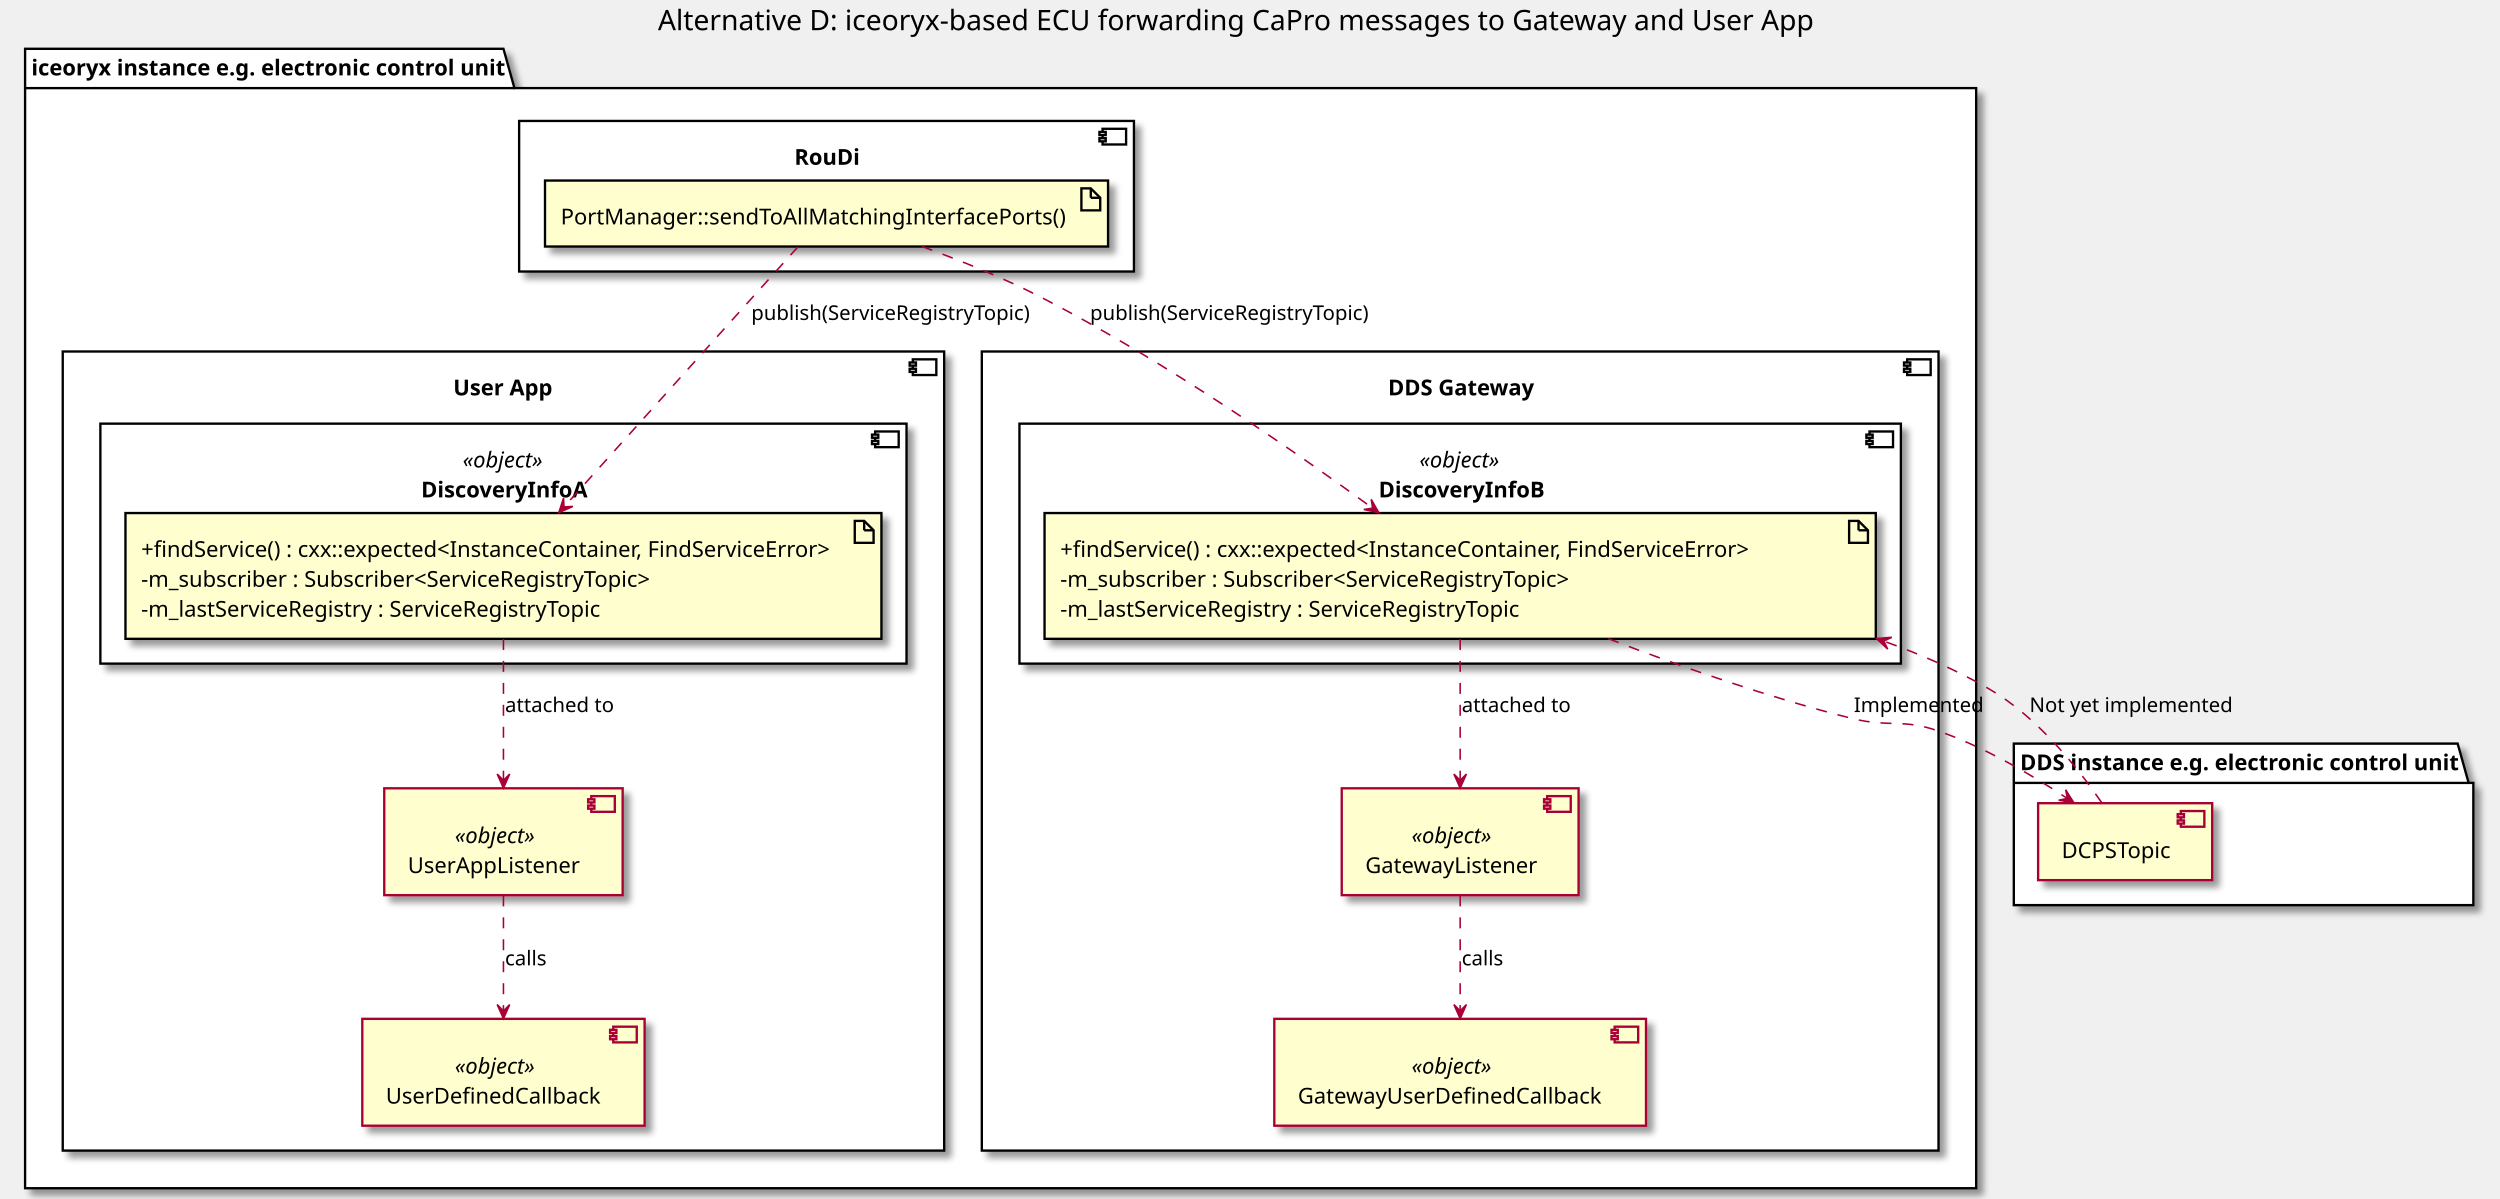
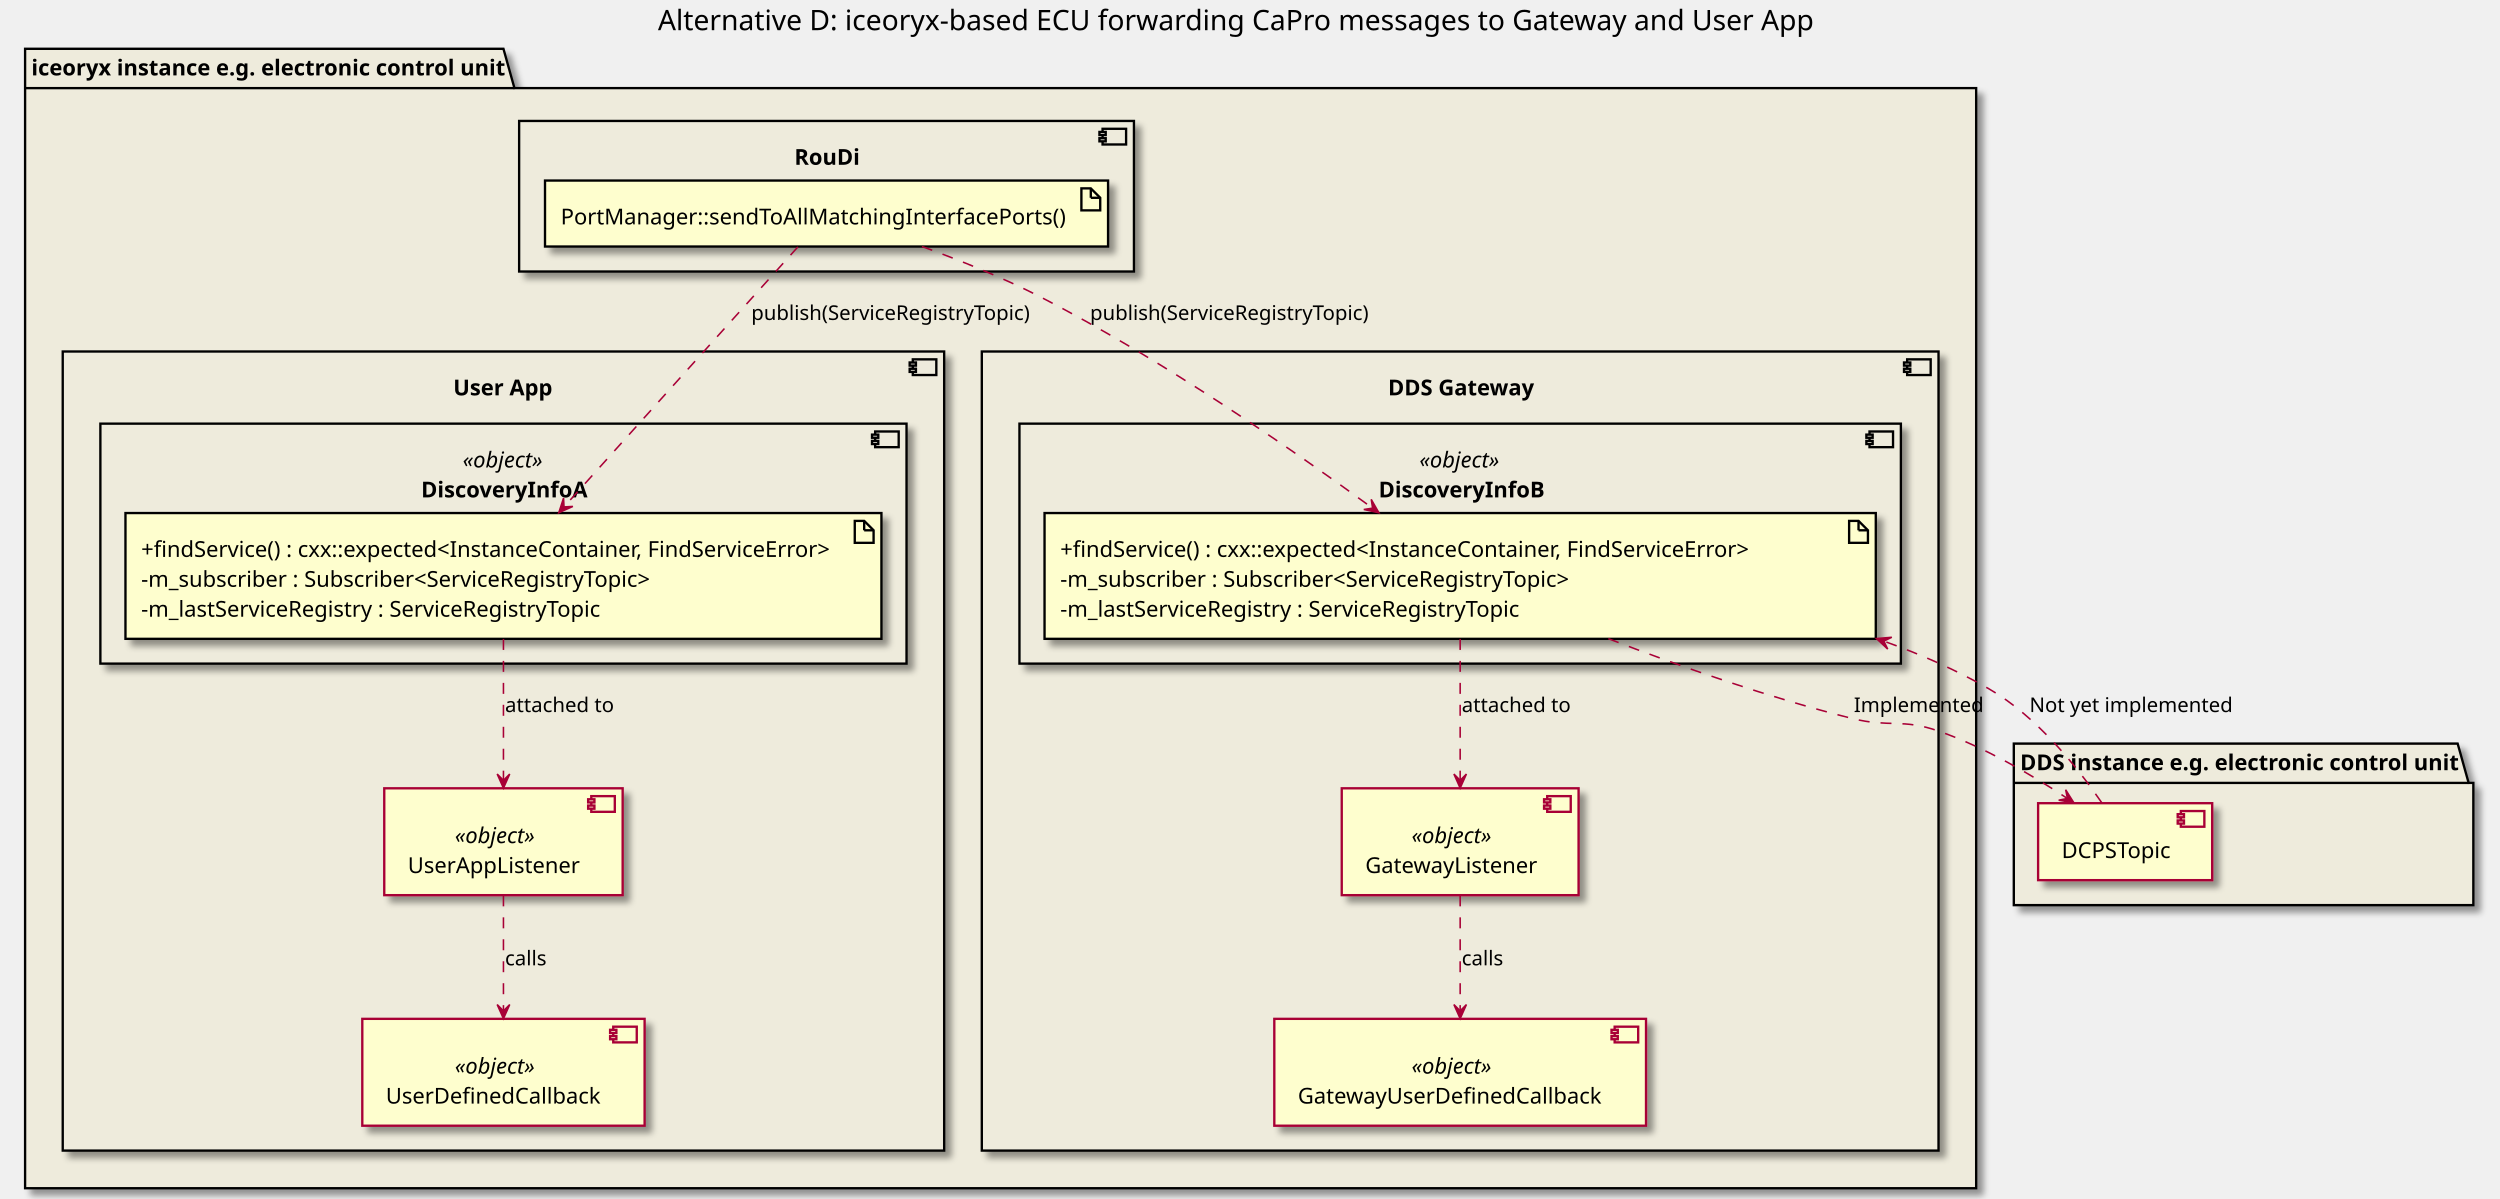
- <svg xmlns="http://www.w3.org/2000/svg" contentScriptType="application/ecmascript" contentStyleType="text/css" height="764px" preserveAspectRatio="none" style="width:1594px;height:764px;" version="1.1" viewBox="0 0 1594 764" width="1594px" zoomAndPan="magnify">
+ <svg xmlns="http://www.w3.org/2000/svg" contentScriptType="application/ecmascript" contentStyleType="text/css" height="764px" preserveAspectRatio="none" style="width:1594px;height:764px;background:#EEEBDC;" version="1.1" viewBox="0 0 1594 764" width="1594px" zoomAndPan="magnify">
  <defs>
-     <filter height="300%" id="fkphpfe05u726" width="300%" x="-1" y="-1">
+     <filter height="300%" id="f1kv2hyd0jjx82" width="300%" x="-1" y="-1">
      <feGaussianBlur result="blurOut" stdDeviation="2.0" />
      <feColorMatrix in="blurOut" result="blurOut2" type="matrix" values="0 0 0 0 0 0 0 0 0 0 0 0 0 0 0 0 0 0 .4 0" />
      <feOffset dx="4.0" dy="4.0" in="blurOut2" result="blurOut3" />
      <feBlend in="SourceGraphic" in2="blurOut3" mode="normal" />
    </filter>
  </defs>
  <g>
    <text fill="#000000" font-family="sans-serif" font-size="18" lengthAdjust="spacing" textLength="742" x="419.5" y="19.242">Alternative D: iceoryx-based ECU forwarding CaPro messages to Gateway and User App</text>
-     <polygon fill="#FFFFFF" filter="url(#fkphpfe05u726)" points="16,31.118,321,31.118,328,56.186,1260,56.186,1260,757.618,16,757.618,16,31.118" style="stroke:#000000;stroke-width:1.5;" />
+     <polygon fill="#EEEBDC" filter="url(#f1kv2hyd0jjx82)" points="16,31.118,321,31.118,328,56.186,1260,56.186,1260,757.618,16,757.618,16,31.118" style="stroke:#000000;stroke-width:1.5;" />
    <line style="stroke:#000000;stroke-width:1.5;" x1="16" x2="328" y1="56.186" y2="56.186" />
    <text fill="#000000" font-family="sans-serif" font-size="14" font-weight="bold" lengthAdjust="spacing" textLength="299" x="20" y="48.084">iceoryx instance e.g. electronic control unit</text>
-     <rect fill="#FFFFFF" filter="url(#fkphpfe05u726)" height="96" style="stroke:#000000;stroke-width:1.5;" width="392" x="331" y="77.118" />
-     <rect fill="#FFFFFF" height="10" style="stroke:#000000;stroke-width:1.5;" width="15" x="703" y="82.118" />
-     <rect fill="#FFFFFF" height="2" style="stroke:#000000;stroke-width:1.5;" width="4" x="701" y="84.118" />
-     <rect fill="#FFFFFF" height="2" style="stroke:#000000;stroke-width:1.5;" width="4" x="701" y="88.118" />
+     <rect fill="#EEEBDC" filter="url(#f1kv2hyd0jjx82)" height="96" style="stroke:#000000;stroke-width:1.5;" width="392" x="331" y="77.118" />
+     <rect fill="#EEEBDC" height="10" style="stroke:#000000;stroke-width:1.5;" width="15" x="703" y="82.118" />
+     <rect fill="#EEEBDC" height="2" style="stroke:#000000;stroke-width:1.5;" width="4" x="701" y="84.118" />
+     <rect fill="#EEEBDC" height="2" style="stroke:#000000;stroke-width:1.5;" width="4" x="701" y="88.118" />
    <text fill="#000000" font-family="sans-serif" font-size="14" font-weight="bold" lengthAdjust="spacing" textLength="41" x="506.5" y="105.084">RouDi</text>
-     <rect fill="#FFFFFF" filter="url(#fkphpfe05u726)" height="509.5" style="stroke:#000000;stroke-width:1.5;" width="562" x="40" y="224.118" />
-     <rect fill="#FFFFFF" height="10" style="stroke:#000000;stroke-width:1.5;" width="15" x="582" y="229.118" />
-     <rect fill="#FFFFFF" height="2" style="stroke:#000000;stroke-width:1.5;" width="4" x="580" y="231.118" />
-     <rect fill="#FFFFFF" height="2" style="stroke:#000000;stroke-width:1.5;" width="4" x="580" y="235.118" />
+     <rect fill="#EEEBDC" filter="url(#f1kv2hyd0jjx82)" height="509.5" style="stroke:#000000;stroke-width:1.5;" width="562" x="40" y="224.118" />
+     <rect fill="#EEEBDC" height="10" style="stroke:#000000;stroke-width:1.5;" width="15" x="582" y="229.118" />
+     <rect fill="#EEEBDC" height="2" style="stroke:#000000;stroke-width:1.5;" width="4" x="580" y="231.118" />
+     <rect fill="#EEEBDC" height="2" style="stroke:#000000;stroke-width:1.5;" width="4" x="580" y="235.118" />
    <text fill="#000000" font-family="sans-serif" font-size="14" font-weight="bold" lengthAdjust="spacing" textLength="64" x="289" y="252.084">User App</text>
-     <rect fill="#FFFFFF" filter="url(#fkphpfe05u726)" height="153" style="stroke:#000000;stroke-width:1.5;" width="514" x="64" y="270.118" />
-     <rect fill="#FFFFFF" height="10" style="stroke:#000000;stroke-width:1.5;" width="15" x="558" y="275.118" />
-     <rect fill="#FFFFFF" height="2" style="stroke:#000000;stroke-width:1.5;" width="4" x="556" y="277.118" />
-     <rect fill="#FFFFFF" height="2" style="stroke:#000000;stroke-width:1.5;" width="4" x="556" y="281.118" />
+     <rect fill="#EEEBDC" filter="url(#f1kv2hyd0jjx82)" height="153" style="stroke:#000000;stroke-width:1.5;" width="514" x="64" y="270.118" />
+     <rect fill="#EEEBDC" height="10" style="stroke:#000000;stroke-width:1.5;" width="15" x="558" y="275.118" />
+     <rect fill="#EEEBDC" height="2" style="stroke:#000000;stroke-width:1.5;" width="4" x="556" y="277.118" />
+     <rect fill="#EEEBDC" height="2" style="stroke:#000000;stroke-width:1.5;" width="4" x="556" y="281.118" />
    <text fill="#000000" font-family="sans-serif" font-size="14" font-style="italic" lengthAdjust="spacing" textLength="52" x="295" y="298.084">«object»</text>
    <text fill="#000000" font-family="sans-serif" font-size="14" font-weight="bold" lengthAdjust="spacing" textLength="105" x="268.5" y="317.152">DiscoveryInfoA</text>
-     <rect fill="#FFFFFF" filter="url(#fkphpfe05u726)" height="509.5" style="stroke:#000000;stroke-width:1.5;" width="610" x="626" y="224.118" />
-     <rect fill="#FFFFFF" height="10" style="stroke:#000000;stroke-width:1.5;" width="15" x="1216" y="229.118" />
-     <rect fill="#FFFFFF" height="2" style="stroke:#000000;stroke-width:1.5;" width="4" x="1214" y="231.118" />
-     <rect fill="#FFFFFF" height="2" style="stroke:#000000;stroke-width:1.5;" width="4" x="1214" y="235.118" />
+     <rect fill="#EEEBDC" filter="url(#f1kv2hyd0jjx82)" height="509.5" style="stroke:#000000;stroke-width:1.5;" width="610" x="626" y="224.118" />
+     <rect fill="#EEEBDC" height="10" style="stroke:#000000;stroke-width:1.5;" width="15" x="1216" y="229.118" />
+     <rect fill="#EEEBDC" height="2" style="stroke:#000000;stroke-width:1.5;" width="4" x="1214" y="231.118" />
+     <rect fill="#EEEBDC" height="2" style="stroke:#000000;stroke-width:1.5;" width="4" x="1214" y="235.118" />
    <text fill="#000000" font-family="sans-serif" font-size="14" font-weight="bold" lengthAdjust="spacing" textLength="92" x="885" y="252.084">DDS Gateway</text>
-     <rect fill="#FFFFFF" filter="url(#fkphpfe05u726)" height="153" style="stroke:#000000;stroke-width:1.5;" width="562" x="650" y="270.118" />
-     <rect fill="#FFFFFF" height="10" style="stroke:#000000;stroke-width:1.5;" width="15" x="1192" y="275.118" />
-     <rect fill="#FFFFFF" height="2" style="stroke:#000000;stroke-width:1.5;" width="4" x="1190" y="277.118" />
-     <rect fill="#FFFFFF" height="2" style="stroke:#000000;stroke-width:1.5;" width="4" x="1190" y="281.118" />
+     <rect fill="#EEEBDC" filter="url(#f1kv2hyd0jjx82)" height="153" style="stroke:#000000;stroke-width:1.5;" width="562" x="650" y="270.118" />
+     <rect fill="#EEEBDC" height="10" style="stroke:#000000;stroke-width:1.5;" width="15" x="1192" y="275.118" />
+     <rect fill="#EEEBDC" height="2" style="stroke:#000000;stroke-width:1.5;" width="4" x="1190" y="277.118" />
+     <rect fill="#EEEBDC" height="2" style="stroke:#000000;stroke-width:1.5;" width="4" x="1190" y="281.118" />
    <text fill="#000000" font-family="sans-serif" font-size="14" font-style="italic" lengthAdjust="spacing" textLength="52" x="905" y="298.084">«object»</text>
    <text fill="#000000" font-family="sans-serif" font-size="14" font-weight="bold" lengthAdjust="spacing" textLength="104" x="879" y="317.152">DiscoveryInfoB</text>
-     <polygon fill="#FFFFFF" filter="url(#fkphpfe05u726)" points="1284,474.118,1567,474.118,1574,499.186,1577,499.186,1577,577.118,1284,577.118,1284,474.118" style="stroke:#000000;stroke-width:1.5;" />
+     <polygon fill="#EEEBDC" filter="url(#f1kv2hyd0jjx82)" points="1284,474.118,1567,474.118,1574,499.186,1577,499.186,1577,577.118,1284,577.118,1284,474.118" style="stroke:#000000;stroke-width:1.5;" />
    <line style="stroke:#000000;stroke-width:1.5;" x1="1284" x2="1574" y1="499.186" y2="499.186" />
    <text fill="#000000" font-family="sans-serif" font-size="14" font-weight="bold" lengthAdjust="spacing" textLength="277" x="1288" y="491.084">DDS instance e.g. electronic control unit</text>
-     <rect fill="#FEFECE" filter="url(#fkphpfe05u726)" height="42.068" style="stroke:#000000;stroke-width:1.5;" width="359" x="347.5" y="115.118" />
+     <rect fill="#FEFECE" filter="url(#f1kv2hyd0jjx82)" height="42.068" style="stroke:#000000;stroke-width:1.5;" width="359" x="347.5" y="115.118" />
    <polygon fill="#FEFECE" points="689.5,120.118,689.5,134.118,701.5,134.118,701.5,126.118,695.5,120.118,689.5,120.118" style="stroke:#000000;stroke-width:1.5;" />
    <line style="stroke:#000000;stroke-width:1.5;" x1="695.5" x2="695.5" y1="120.118" y2="126.118" />
    <line style="stroke:#000000;stroke-width:1.5;" x1="701.5" x2="695.5" y1="126.118" y2="126.118" />
    <text fill="#000000" font-family="sans-serif" font-size="14" lengthAdjust="spacing" textLength="329" x="357.5" y="143.084">PortManager::sendToAllMatchingInterfacePorts()</text>
-     <rect fill="#FEFECE" filter="url(#fkphpfe05u726)" height="68.136" style="stroke:#A80036;stroke-width:1.5;" width="152" x="245" y="502.618" />
+     <rect fill="#FEFECE" filter="url(#f1kv2hyd0jjx82)" height="68.136" style="stroke:#A80036;stroke-width:1.5;" width="152" x="245" y="502.618" />
    <rect fill="#FEFECE" height="10" style="stroke:#A80036;stroke-width:1.5;" width="15" x="377" y="507.618" />
    <rect fill="#FEFECE" height="2" style="stroke:#A80036;stroke-width:1.5;" width="4" x="375" y="509.618" />
    <rect fill="#FEFECE" height="2" style="stroke:#A80036;stroke-width:1.5;" width="4" x="375" y="513.618" />
    <text fill="#000000" font-family="sans-serif" font-size="14" font-style="italic" lengthAdjust="spacing" textLength="52" x="290" y="537.584">«object»</text>
    <text fill="#000000" font-family="sans-serif" font-size="14" lengthAdjust="spacing" textLength="112" x="260" y="556.652">UserAppListener</text>
-     <rect fill="#FEFECE" filter="url(#fkphpfe05u726)" height="68.136" style="stroke:#A80036;stroke-width:1.5;" width="180" x="231" y="649.618" />
+     <rect fill="#FEFECE" filter="url(#f1kv2hyd0jjx82)" height="68.136" style="stroke:#A80036;stroke-width:1.5;" width="180" x="231" y="649.618" />
    <rect fill="#FEFECE" height="10" style="stroke:#A80036;stroke-width:1.5;" width="15" x="391" y="654.618" />
    <rect fill="#FEFECE" height="2" style="stroke:#A80036;stroke-width:1.5;" width="4" x="389" y="656.618" />
    <rect fill="#FEFECE" height="2" style="stroke:#A80036;stroke-width:1.5;" width="4" x="389" y="660.618" />
    <text fill="#000000" font-family="sans-serif" font-size="14" font-style="italic" lengthAdjust="spacing" textLength="52" x="290" y="684.584">«object»</text>
    <text fill="#000000" font-family="sans-serif" font-size="14" lengthAdjust="spacing" textLength="140" x="246" y="703.652">UserDefinedCallback</text>
-     <rect fill="#FEFECE" filter="url(#fkphpfe05u726)" height="80.204" style="stroke:#000000;stroke-width:1.5;" width="482" x="80" y="327.118" />
+     <rect fill="#FEFECE" filter="url(#f1kv2hyd0jjx82)" height="80.204" style="stroke:#000000;stroke-width:1.5;" width="482" x="80" y="327.118" />
    <polygon fill="#FEFECE" points="545,332.118,545,346.118,557,346.118,557,338.118,551,332.118,545,332.118" style="stroke:#000000;stroke-width:1.5;" />
    <line style="stroke:#000000;stroke-width:1.5;" x1="551" x2="551" y1="332.118" y2="338.118" />
    <line style="stroke:#000000;stroke-width:1.5;" x1="557" x2="551" y1="338.118" y2="338.118" />
    <text fill="#000000" font-family="sans-serif" font-size="14" lengthAdjust="spacing" textLength="452" x="90" y="355.084">+findService() : cxx::expected&lt;InstanceContainer, FindServiceError&gt;</text>
    <text fill="#000000" font-family="sans-serif" font-size="14" lengthAdjust="spacing" textLength="336" x="90" y="374.152">-m_subscriber : Subscriber&lt;ServiceRegistryTopic&gt;</text>
    <text fill="#000000" font-family="sans-serif" font-size="14" lengthAdjust="spacing" textLength="302" x="90" y="393.22">-m_lastServiceRegistry : ServiceRegistryTopic</text>
-     <rect fill="#FEFECE" filter="url(#fkphpfe05u726)" height="68.136" style="stroke:#A80036;stroke-width:1.5;" width="151" x="855.5" y="502.618" />
+     <rect fill="#FEFECE" filter="url(#f1kv2hyd0jjx82)" height="68.136" style="stroke:#A80036;stroke-width:1.5;" width="151" x="855.5" y="502.618" />
    <rect fill="#FEFECE" height="10" style="stroke:#A80036;stroke-width:1.5;" width="15" x="986.5" y="507.618" />
    <rect fill="#FEFECE" height="2" style="stroke:#A80036;stroke-width:1.5;" width="4" x="984.5" y="509.618" />
    <rect fill="#FEFECE" height="2" style="stroke:#A80036;stroke-width:1.5;" width="4" x="984.5" y="513.618" />
    <text fill="#000000" font-family="sans-serif" font-size="14" font-style="italic" lengthAdjust="spacing" textLength="52" x="900" y="537.584">«object»</text>
    <text fill="#000000" font-family="sans-serif" font-size="14" lengthAdjust="spacing" textLength="111" x="870.5" y="556.652">GatewayListener</text>
-     <rect fill="#FEFECE" filter="url(#fkphpfe05u726)" height="68.136" style="stroke:#A80036;stroke-width:1.5;" width="237" x="812.5" y="649.618" />
+     <rect fill="#FEFECE" filter="url(#f1kv2hyd0jjx82)" height="68.136" style="stroke:#A80036;stroke-width:1.5;" width="237" x="812.5" y="649.618" />
    <rect fill="#FEFECE" height="10" style="stroke:#A80036;stroke-width:1.5;" width="15" x="1029.5" y="654.618" />
    <rect fill="#FEFECE" height="2" style="stroke:#A80036;stroke-width:1.5;" width="4" x="1027.5" y="656.618" />
    <rect fill="#FEFECE" height="2" style="stroke:#A80036;stroke-width:1.5;" width="4" x="1027.5" y="660.618" />
    <text fill="#000000" font-family="sans-serif" font-size="14" font-style="italic" lengthAdjust="spacing" textLength="52" x="900" y="684.584">«object»</text>
    <text fill="#000000" font-family="sans-serif" font-size="14" lengthAdjust="spacing" textLength="197" x="827.5" y="703.652">GatewayUserDefinedCallback</text>
-     <rect fill="#FEFECE" filter="url(#fkphpfe05u726)" height="80.204" style="stroke:#000000;stroke-width:1.5;" width="530" x="666" y="327.118" />
+     <rect fill="#FEFECE" filter="url(#f1kv2hyd0jjx82)" height="80.204" style="stroke:#000000;stroke-width:1.5;" width="530" x="666" y="327.118" />
    <polygon fill="#FEFECE" points="1179,332.118,1179,346.118,1191,346.118,1191,338.118,1185,332.118,1179,332.118" style="stroke:#000000;stroke-width:1.5;" />
    <line style="stroke:#000000;stroke-width:1.5;" x1="1185" x2="1185" y1="332.118" y2="338.118" />
    <line style="stroke:#000000;stroke-width:1.5;" x1="1191" x2="1185" y1="338.118" y2="338.118" />
    <text fill="#000000" font-family="sans-serif" font-size="14" lengthAdjust="spacing" textLength="452" x="676" y="355.084">+findService() : cxx::expected&lt;InstanceContainer, FindServiceError&gt;</text>
    <text fill="#000000" font-family="sans-serif" font-size="14" lengthAdjust="spacing" textLength="336" x="676" y="374.152">-m_subscriber : Subscriber&lt;ServiceRegistryTopic&gt;</text>
    <text fill="#000000" font-family="sans-serif" font-size="14" lengthAdjust="spacing" textLength="302" x="676" y="393.22">-m_lastServiceRegistry : ServiceRegistryTopic</text>
-     <rect fill="#FEFECE" filter="url(#fkphpfe05u726)" height="49.068" style="stroke:#A80036;stroke-width:1.5;" width="111" x="1299.5" y="512.118" />
+     <rect fill="#FEFECE" filter="url(#f1kv2hyd0jjx82)" height="49.068" style="stroke:#A80036;stroke-width:1.5;" width="111" x="1299.5" y="512.118" />
    <rect fill="#FEFECE" height="10" style="stroke:#A80036;stroke-width:1.5;" width="15" x="1390.5" y="517.118" />
    <rect fill="#FEFECE" height="2" style="stroke:#A80036;stroke-width:1.5;" width="4" x="1388.5" y="519.118" />
    <rect fill="#FEFECE" height="2" style="stroke:#A80036;stroke-width:1.5;" width="4" x="1388.5" y="523.118" />
    <text fill="#000000" font-family="sans-serif" font-size="14" lengthAdjust="spacing" textLength="71" x="1314.5" y="547.084">DCPSTopic</text>
    <path d="M1025.47,407.208 C1071.68,425.018 1128.53,444.998 1181,458.118 C1204.96,464.108 1212.68,457.958 1236,466.118 C1265.22,476.338 1295.3,493.978 1317.9,508.928 " fill="none" id="DiscoveryInfoNoteB-to-DCPSTopic" style="stroke:#A80036;stroke-width:1.0;stroke-dasharray:7.0,7.0;" />
    <polygon fill="#A80036" points="1322.32,511.878,1317.07,503.545,1318.166,509.094,1312.617,510.191,1322.32,511.878" style="stroke:#A80036;stroke-width:1.0;" />
    <text fill="#000000" font-family="sans-serif" font-size="13" lengthAdjust="spacing" textLength="81" x="1182" y="454.015">Implemented</text>
    <path d="M1340.09,511.838 C1324.79,489.488 1298.89,456.898 1268,439.118 C1247.2,427.138 1224.63,417.178 1201.37,408.888 " fill="none" id="DCPSTopic-to-DiscoveryInfoNoteB" style="stroke:#A80036;stroke-width:1.0;stroke-dasharray:7.0,7.0;" />
    <polygon fill="#A80036" points="1196.4,407.138,1203.589,413.87,1201.123,408.779,1206.214,406.313,1196.4,407.138" style="stroke:#A80036;stroke-width:1.0;" />
    <text fill="#000000" font-family="sans-serif" font-size="13" lengthAdjust="spacing" textLength="128" x="1294" y="454.015">Not yet implemented</text>
    <path d="M508.72,157.438 C475.42,194.458 404.21,273.618 359.7,323.098 " fill="none" id="discoveryLoop-to-DiscoveryInfoNoteA" style="stroke:#A80036;stroke-width:1.0;stroke-dasharray:7.0,7.0;" />
    <polygon fill="#A80036" points="356.28,326.908,365.274,322.894,359.625,323.191,359.327,317.542,356.28,326.908" style="stroke:#A80036;stroke-width:1.0;" />
    <text fill="#000000" font-family="sans-serif" font-size="13" lengthAdjust="spacing" textLength="175" x="479" y="204.015">publish(ServiceRegistryTopic)</text>
    <path d="M587.81,157.148 C611.75,165.858 639.16,176.878 663,189.118 C740.1,228.718 822.39,285.488 875.13,323.978 " fill="none" id="discoveryLoop-to-DiscoveryInfoNoteB" style="stroke:#A80036;stroke-width:1.0;stroke-dasharray:7.0,7.0;" />
    <polygon fill="#A80036" points="879.19,326.948,874.302,318.398,875.159,323.989,869.568,324.847,879.19,326.948" style="stroke:#A80036;stroke-width:1.0;" />
    <text fill="#000000" font-family="sans-serif" font-size="13" lengthAdjust="spacing" textLength="175" x="695" y="204.015">publish(ServiceRegistryTopic)</text>
    <path d="M931,570.888 C931,592.808 931,621.568 931,644.428 " fill="none" id="GatewayListener-to-GatewayUserDefinedCallback" style="stroke:#A80036;stroke-width:1.0;stroke-dasharray:7.0,7.0;" />
    <polygon fill="#A80036" points="931,649.508,935,640.508,931,644.508,927,640.508,931,649.508" style="stroke:#A80036;stroke-width:1.0;" />
    <text fill="#000000" font-family="sans-serif" font-size="13" lengthAdjust="spacing" textLength="25" x="932" y="615.515">calls</text>
    <path d="M321,570.888 C321,592.808 321,621.568 321,644.428 " fill="none" id="UserAppListener-to-UserDefinedCallback" style="stroke:#A80036;stroke-width:1.0;stroke-dasharray:7.0,7.0;" />
    <polygon fill="#A80036" points="321,649.508,325,640.508,321,644.508,317,640.508,321,649.508" style="stroke:#A80036;stroke-width:1.0;" />
    <text fill="#000000" font-family="sans-serif" font-size="13" lengthAdjust="spacing" textLength="25" x="322" y="615.515">calls</text>
    <path d="M321,407.388 C321,434.498 321,470.358 321,497.258 " fill="none" id="DiscoveryInfoNoteA-to-UserAppListener" style="stroke:#A80036;stroke-width:1.0;stroke-dasharray:7.0,7.0;" />
    <polygon fill="#A80036" points="321,502.518,325,493.518,321,497.518,317,493.518,321,502.518" style="stroke:#A80036;stroke-width:1.0;" />
    <text fill="#000000" font-family="sans-serif" font-size="13" lengthAdjust="spacing" textLength="69" x="322" y="454.015">attached to</text>
    <path d="M931,407.388 C931,434.498 931,470.358 931,497.258 " fill="none" id="DiscoveryInfoNoteB-to-GatewayListener" style="stroke:#A80036;stroke-width:1.0;stroke-dasharray:7.0,7.0;" />
    <polygon fill="#A80036" points="931,502.518,935,493.518,931,497.518,927,493.518,931,502.518" style="stroke:#A80036;stroke-width:1.0;" />
    <text fill="#000000" font-family="sans-serif" font-size="13" lengthAdjust="spacing" textLength="69" x="932" y="454.015">attached to</text>
  </g>
</svg>
